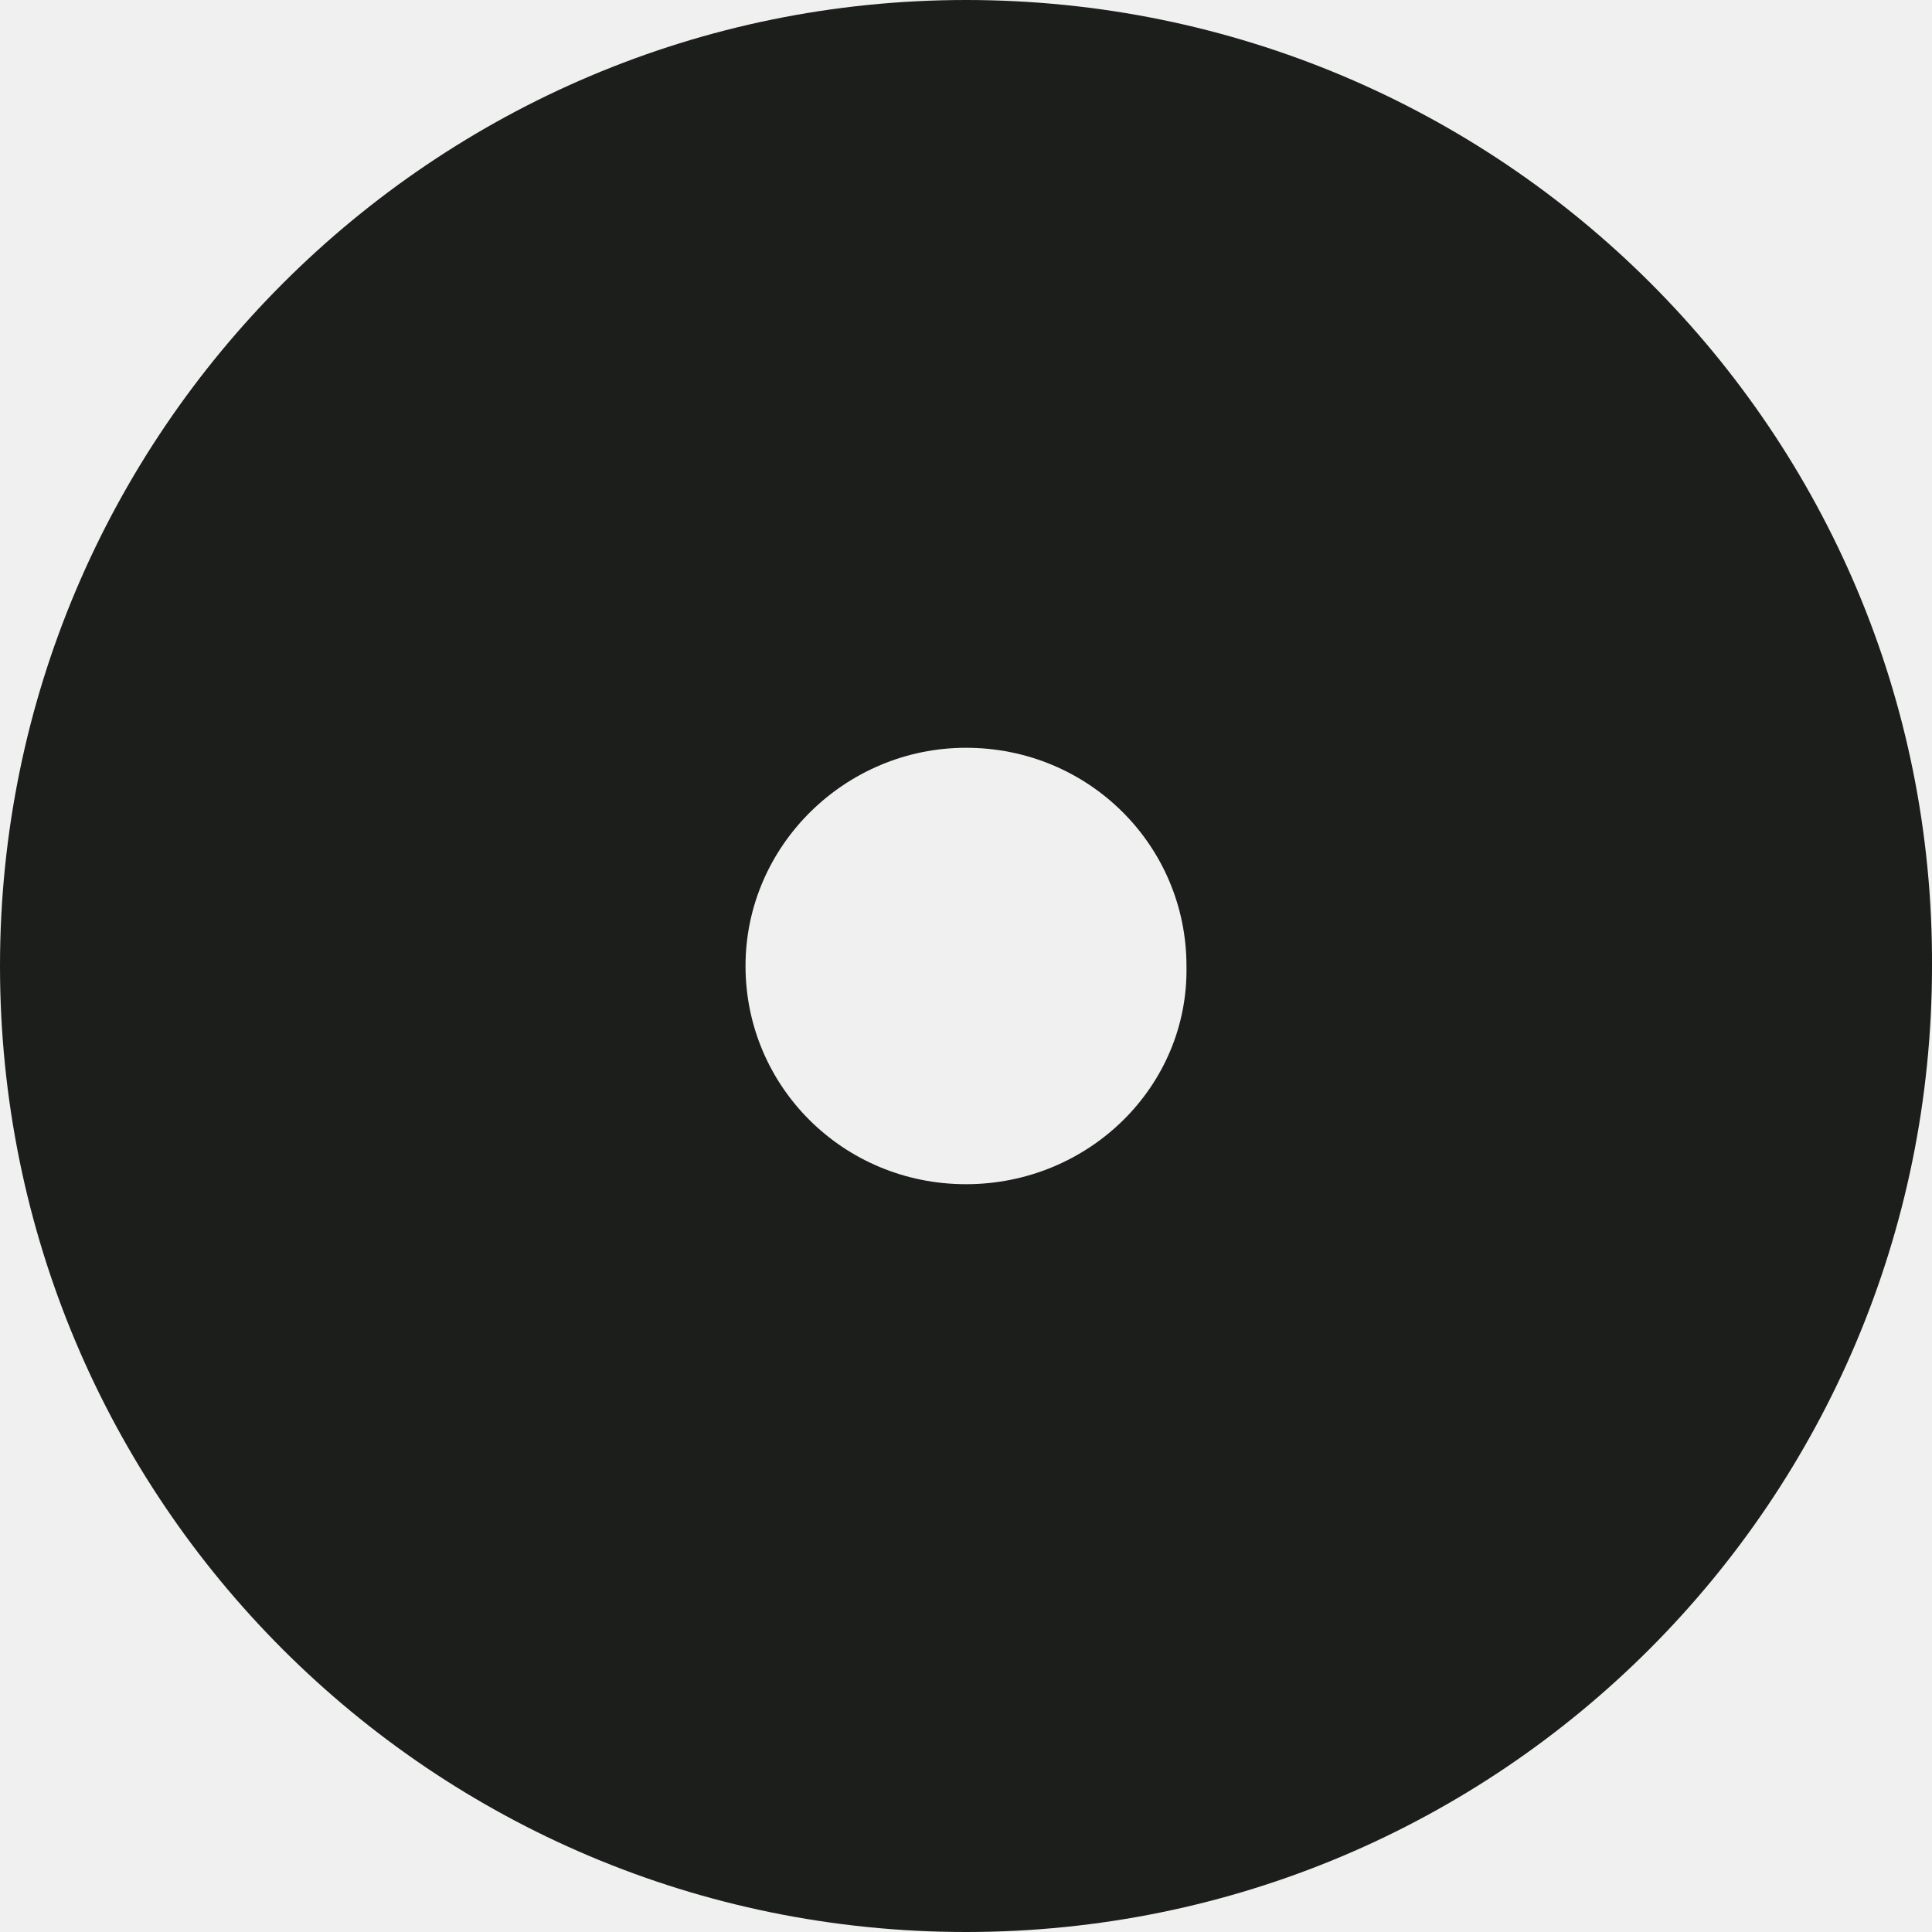
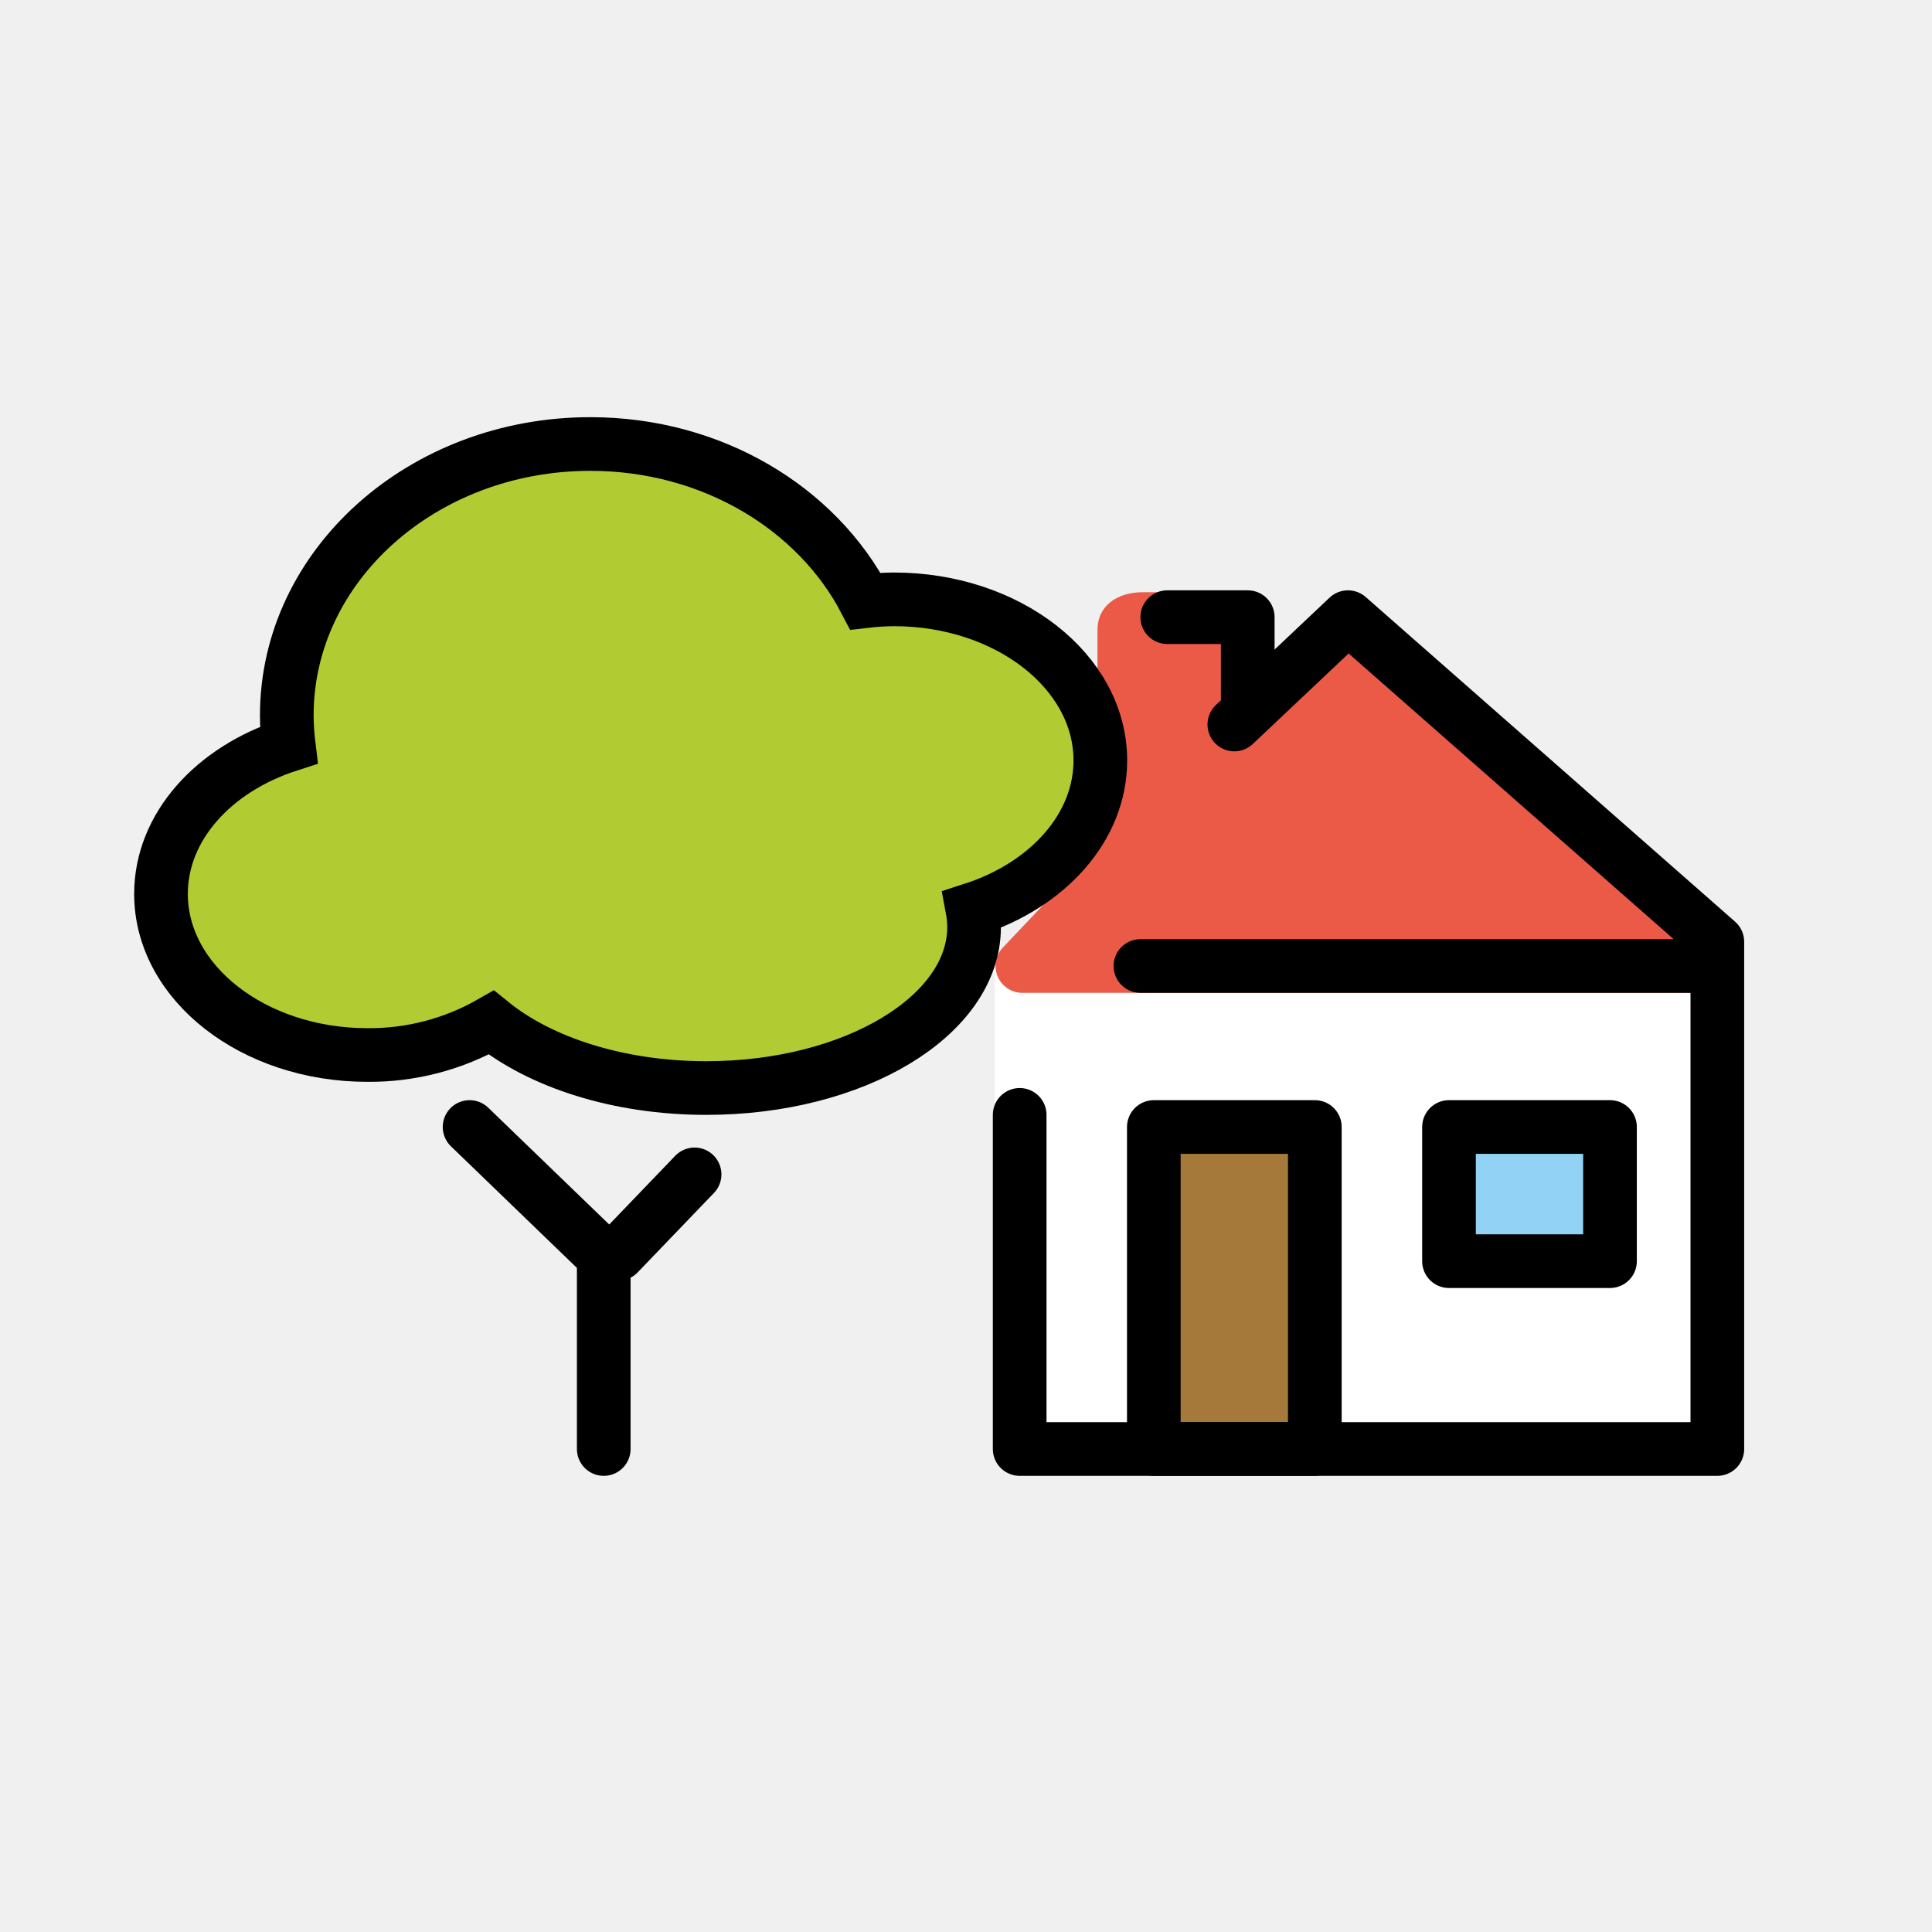
- <svg xmlns="http://www.w3.org/2000/svg" width="476px" height="476px" viewBox="0 0 476 476" version="1.1">
-   <g id="页面-1" stroke="none" stroke-width="1" fill="none" fill-rule="evenodd">
-     <path d="M238,0 C106.96,0 2.84217094e-14,106.4 2.84217094e-14,238 C2.84217094e-14,369.6 106.4,476 238,476 C369.6,476 476.002,369.6 476.002,238 C476.559,106.4 369.6,0 238,0 Z M238,291.76 C207.762,291.76 183.68,267.682 183.68,237.998 C183.68,208.318 208.321,184.236 238,184.236 C268.238,184.236 292.32,208.314 292.32,237.998 C292.879,267.678 268.238,291.76 238,291.76 Z" id="形状" fill="#1C1E1B" fill-rule="nonzero" />
+ <svg xmlns="http://www.w3.org/2000/svg" id="emoji" viewBox="0 0 72 72" version="1.1">
+   <g id="color">
+     <rect x="37.075" y="36.053" width="26.884" height="18.114" fill="#FFFFFF" />
+     <polygon fill="#EA5A47" stroke="#EA5A47" stroke-linecap="round" stroke-linejoin="round" stroke-miterlimit="10" stroke-width="2" points="50.235,23.2 38.1,36 63.5,36" />
+     <path fill="#EA5A47" d="M47.3,26l-6.4,6.059v-8.573c0-0.931,0.755-1.416,1.686-1.416h3.028 c0.931,0,1.686,0.485,1.686,1.416C47.3,23.486,47.3,26,47.3,26z" />
+     <rect x="43" y="42" width="6" height="12" fill="#A57939" />
+     <rect x="54" y="42" width="6" height="5" fill="#92D3F5" />
+     <path fill="#B1CC33" d="M41.006,28.339c0-3.312-3.445-6.003-7.694-6.003c-0.355,0.003-0.71,0.025-1.062,0.066 c-1.8-3.455-5.707-5.855-10.25-5.855c-6.248,0-11.312,4.529-11.312,10.114c0.001,0.369,0.025,0.738,0.07,1.104 C7.966,28.666,6,30.81,6,33.314c0,3.312,3.445,6.003,7.694,6.003c1.615,0.014,3.206-0.402,4.614-1.207 c1.818,1.477,4.726,2.438,8.015,2.438c5.511,0,9.978-2.688,9.978-6.003c-0.001-0.219-0.021-0.438-0.061-0.653 C39.036,32.99,41.006,30.845,41.006,28.339z" />
+   </g>
+   <g id="hair" />
+   <g id="skin" />
+   <g id="skin-shadow" />
+   <g id="line">
+     <polyline fill="none" stroke="#000000" stroke-linecap="round" stroke-linejoin="round" stroke-miterlimit="10" stroke-width="2" points="46,27 50.235,23 64,35.098 64,54 38,54 38,41.548" />
+     <rect x="43" y="42" width="6" height="12" fill="none" stroke="#000000" stroke-linecap="round" stroke-linejoin="round" stroke-miterlimit="10" stroke-width="2" />
+     <rect x="54" y="42" width="6" height="5" fill="none" stroke="#000000" stroke-linecap="round" stroke-linejoin="round" stroke-miterlimit="10" stroke-width="2" />
+     <polyline fill="none" stroke="#000000" stroke-linecap="round" stroke-linejoin="round" stroke-miterlimit="10" stroke-width="2" points="43.5,23 46.5,23 46.5,26" />
+     <path fill="none" stroke="#000000" stroke-miterlimit="10" stroke-width="2" d="M31.245,39.34" />
+     <polyline fill="none" stroke="#000000" stroke-linecap="round" stroke-linejoin="round" stroke-width="2" points="22.5,54 22.5,46.827 17.5,42" />
+     <line x1="23.041" x2="25.885" y1="46.727" y2="43.766" fill="none" stroke="#000000" stroke-linecap="round" stroke-linejoin="round" stroke-width="2" />
+     <path fill="none" stroke="#000000" stroke-linecap="round" stroke-miterlimit="10" stroke-width="2" d="M41.006,28.339 c0-3.312-3.445-6.003-7.694-6.003c-0.355,0.003-0.71,0.025-1.062,0.066c-1.8-3.455-5.707-5.855-10.25-5.855 c-6.248,0-11.312,4.529-11.312,10.114c0.001,0.369,0.025,0.738,0.07,1.104C7.966,28.666,6,30.81,6,33.314 c0,3.312,3.445,6.003,7.694,6.003c1.615,0.014,3.206-0.402,4.614-1.207c1.818,1.477,4.726,2.438,8.015,2.438 c5.511,0,9.978-2.688,9.978-6.003c-0.001-0.219-0.021-0.438-0.061-0.653 C39.036,32.99,41.006,30.845,41.006,28.339z" />
+     <line x1="63.5" x2="42.5" y1="36" y2="36" fill="none" stroke="#000000" stroke-linecap="round" stroke-linejoin="round" stroke-miterlimit="10" stroke-width="2" />
  </g>
</svg>
